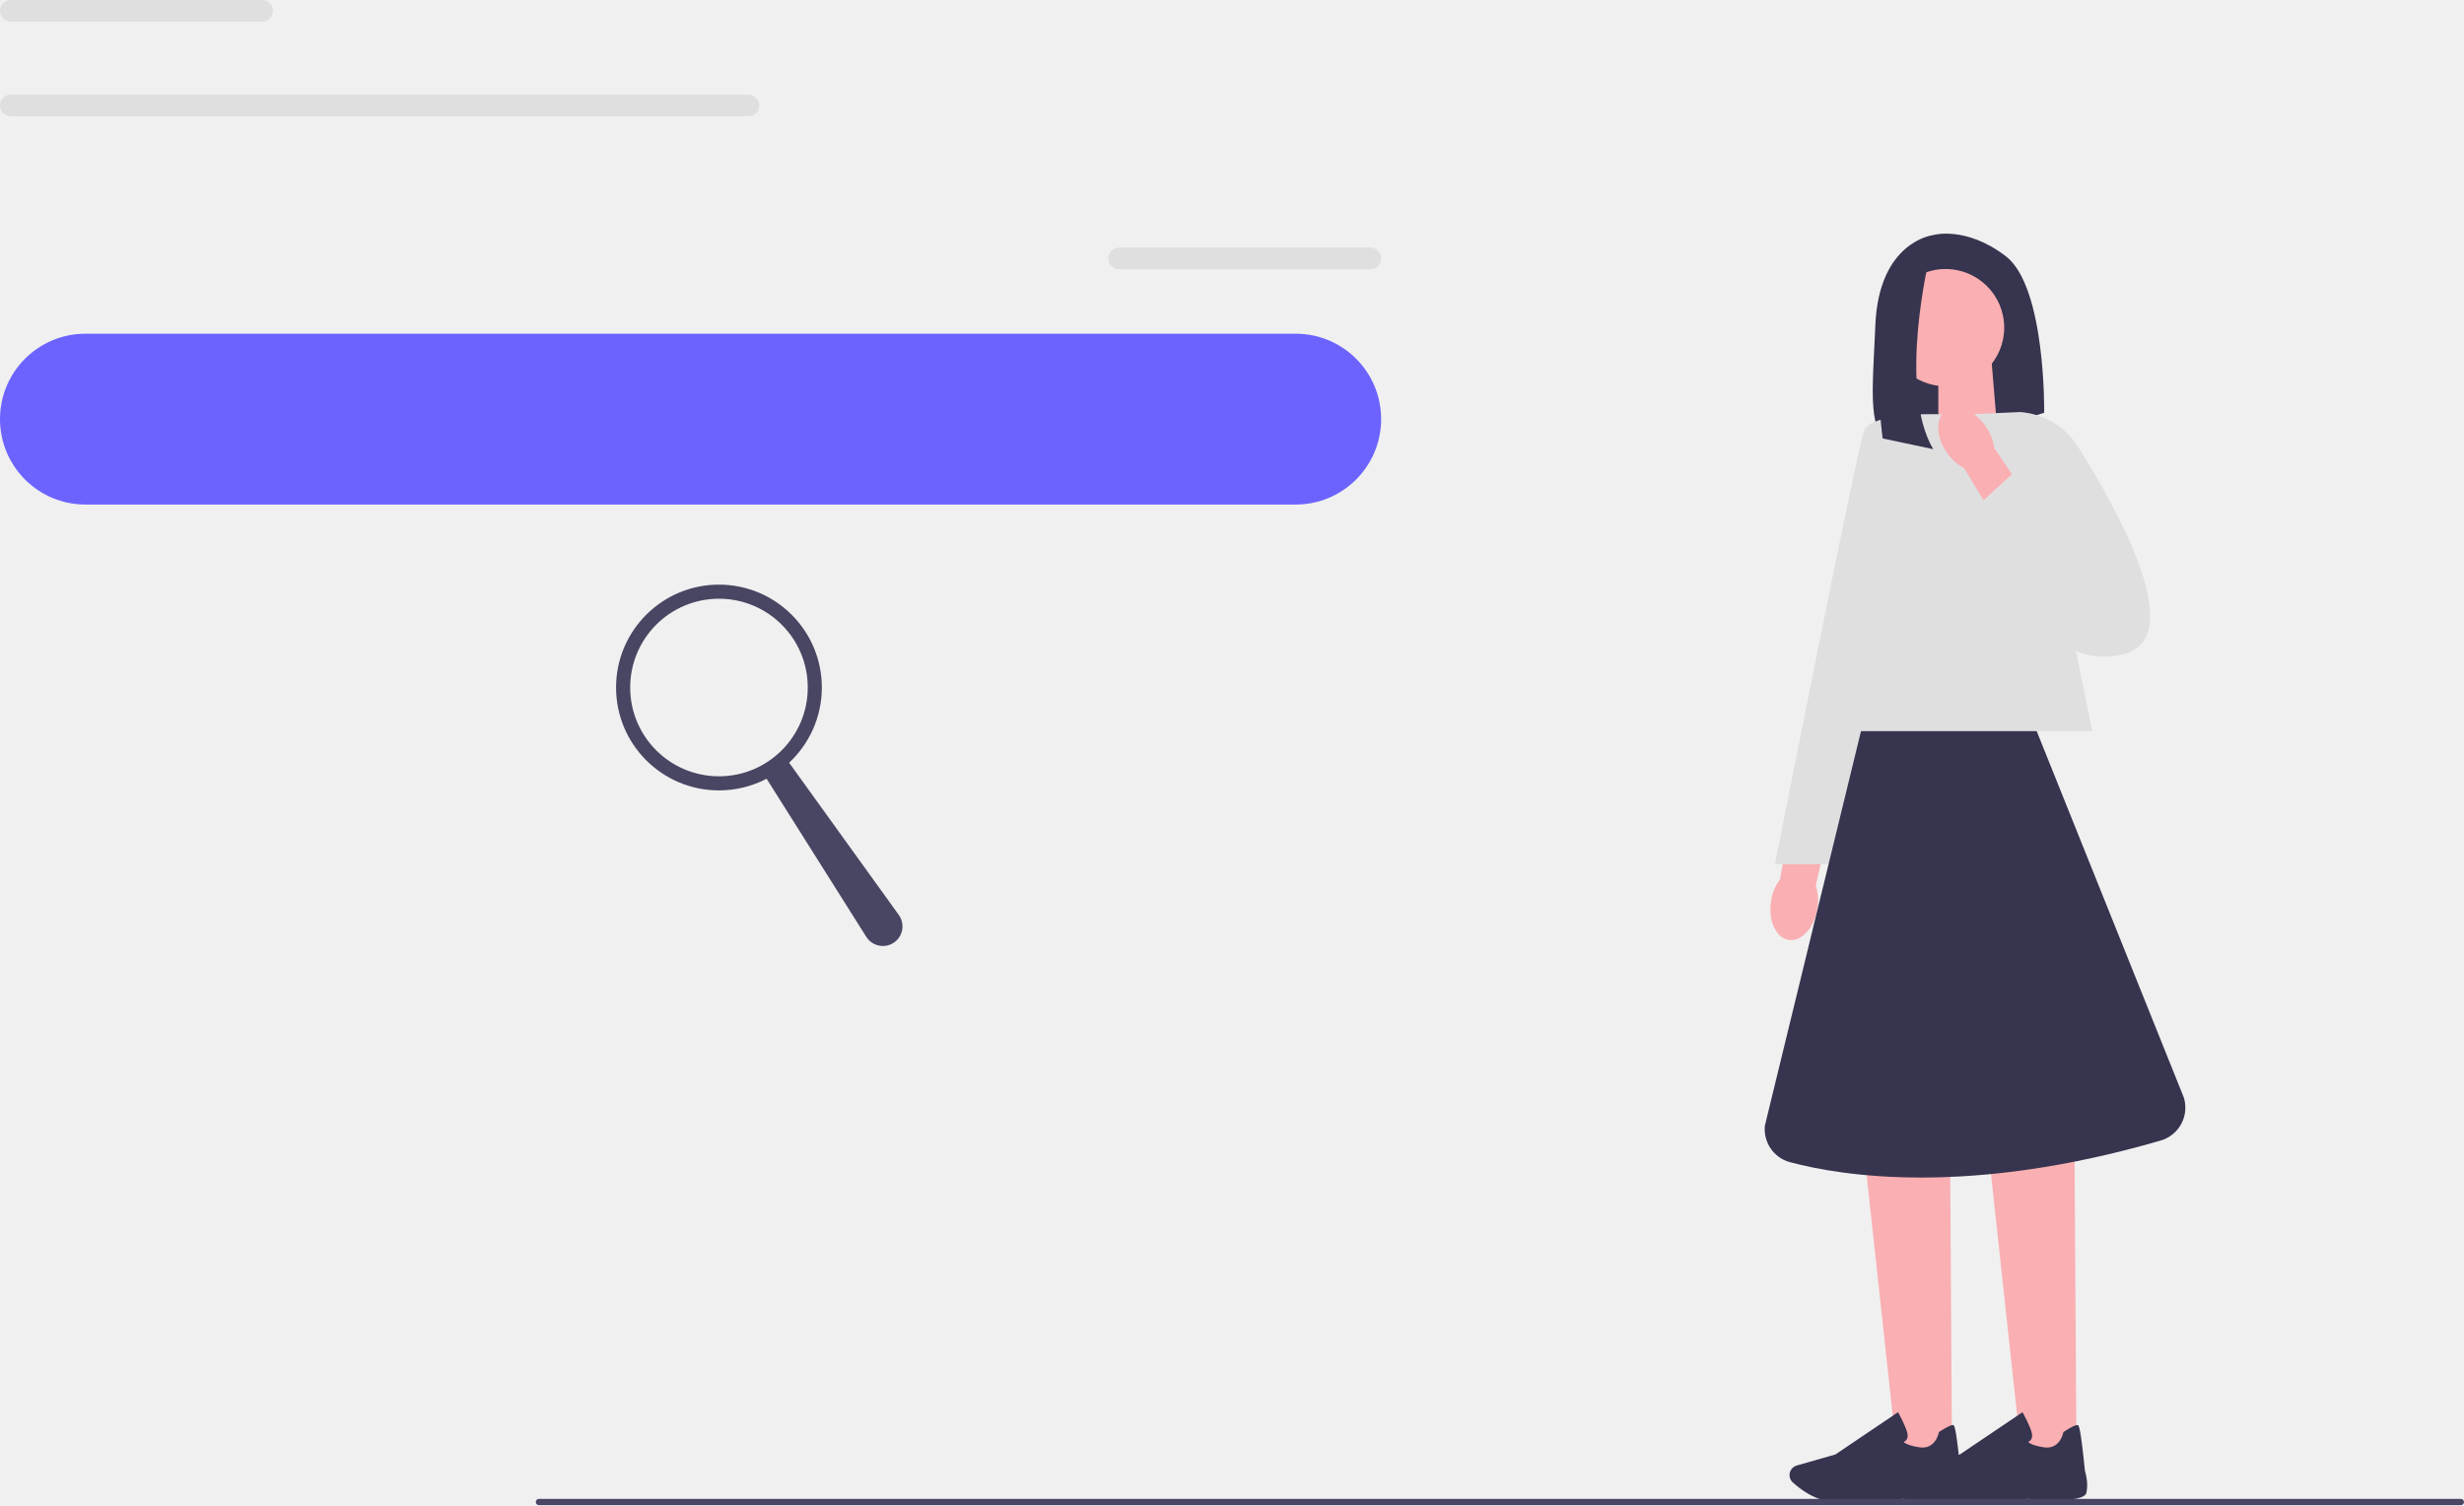
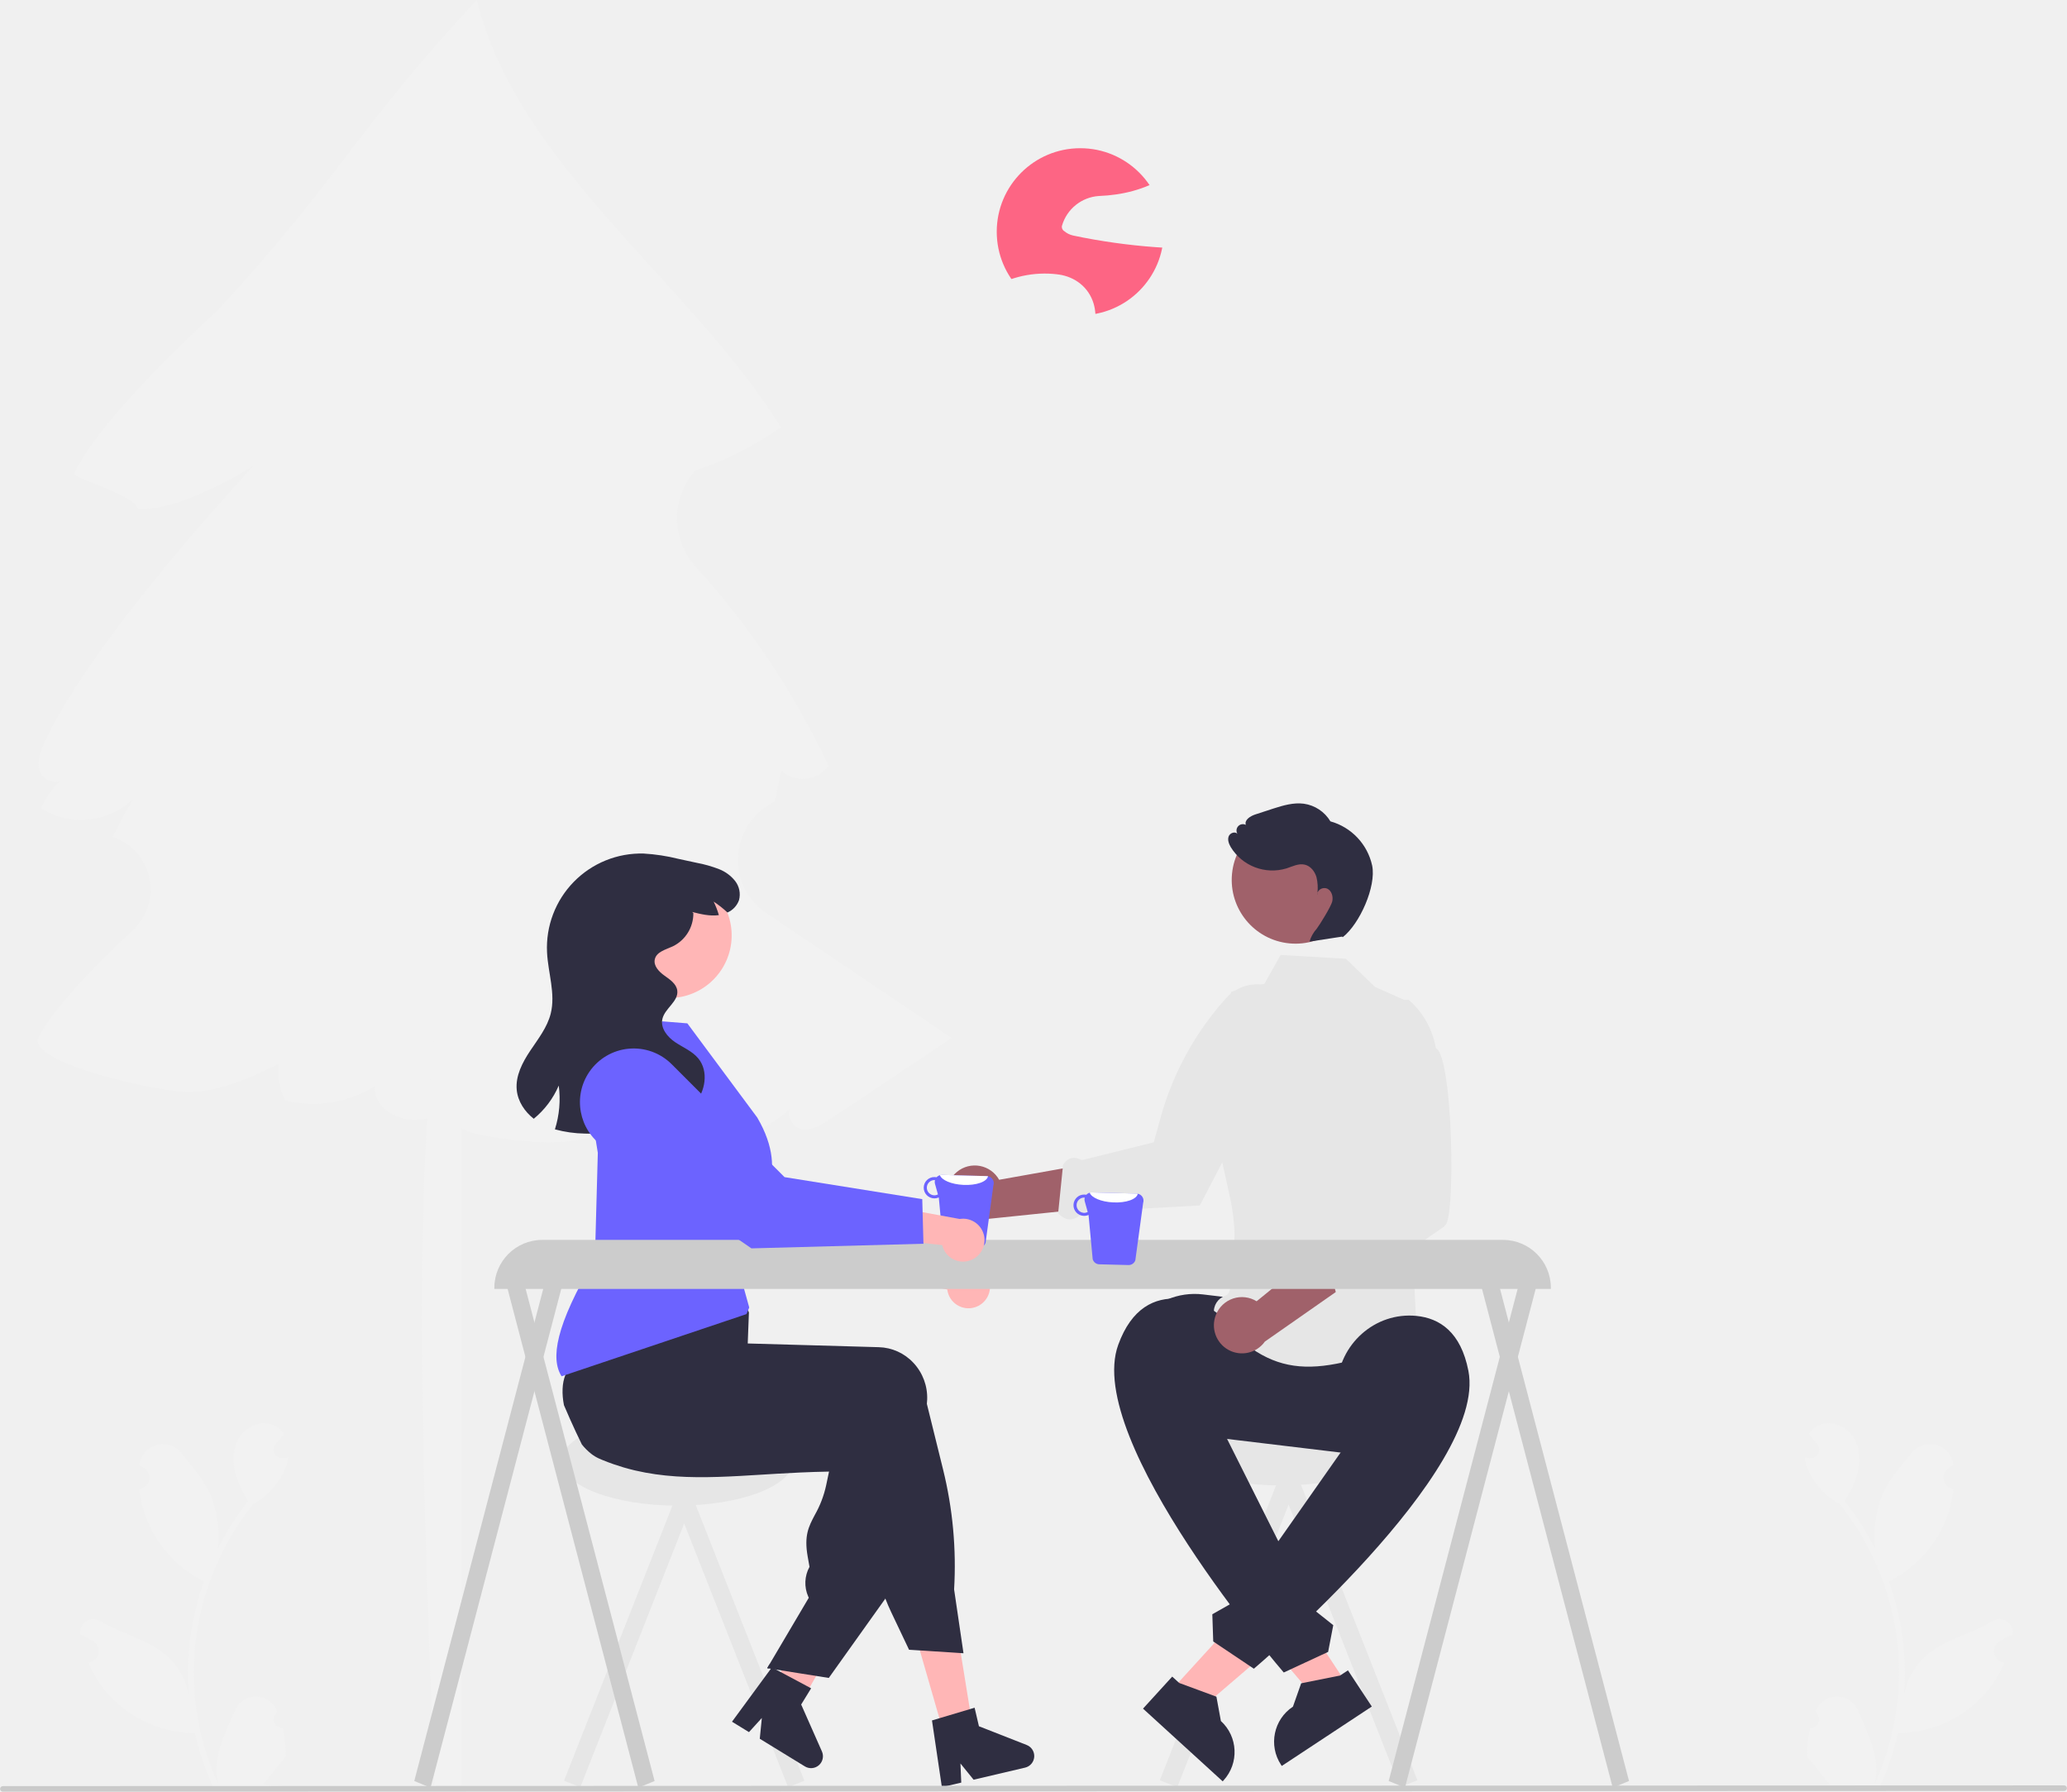
- <svg xmlns="http://www.w3.org/2000/svg" width="934.98" height="571.14" viewBox="0 0 934.98 571.14">
-   <path d="m733.52,89.21s-20.58,2.32-21.91,34.19c-1.11,26.56-3.37,41.36,7.44,46.9,3.86,1.98,8.4,2.15,12.53.8l44.1-14.5s.66-47.8-14.61-59.42-27.55-7.97-27.55-7.97h0Z" fill="#36344e" stroke-width="0" />
-   <polygon points="757.83 162.46 735.51 169.8 735.51 137.67 755.76 137.67 757.83 162.46" fill="#faafb2" stroke-width="0" />
-   <path id="uuid-ea0a1472-32fb-4242-948a-de51795c4bd3-46-44-46" d="m689.6,344.84c-1.21,7.36-6.12,12.64-10.96,11.79-4.85-.85-7.79-7.51-6.58-14.87.44-2.95,1.61-5.74,3.4-8.13l5.53-31.12,15.05,3.15-7.05,30.34c.93,2.87,1.14,5.9.61,8.84h0Z" fill="#faafb2" stroke-width="0" />
-   <polygon points="740.7 551.77 719.8 551.77 707.67 440.07 739.99 440.07 740.7 551.77" fill="#faafb2" stroke-width="0" />
-   <path d="m699.44,569.72c-2.2,0-4.16-.05-5.63-.19-5.55-.51-10.85-4.61-13.51-7-1.19-1.07-1.58-2.79-.96-4.27h0c.45-1.06,1.34-1.85,2.45-2.17l14.67-4.19,23.76-16.03.27.48c.1.18,2.43,4.38,3.21,7.22.3,1.08.22,1.98-.23,2.68-.31.48-.75.76-1.1.92.43.45,1.78,1.36,5.93,2.02,6.07.96,7.33-5.32,7.39-5.58l.04-.21.18-.12c2.88-1.86,4.66-2.7,5.27-2.52.38.11,1.02.31,2.74,17.41.17.54,1.38,4.47.56,8.24-.89,4.1-18.78,2.69-22.36,2.36-.1.01-13.49.96-22.67.96h-.01Z" fill="#36344e" stroke-width="0" />
-   <polygon points="787.93 551.77 767.02 551.77 754.9 440.07 787.21 440.07 787.93 551.77" fill="#faafb2" stroke-width="0" />
-   <path d="m746.67,569.72c-2.2,0-4.16-.05-5.63-.19-5.55-.51-10.85-4.61-13.51-7-1.19-1.07-1.58-2.79-.96-4.27h0c.45-1.06,1.34-1.85,2.45-2.17l14.67-4.19,23.76-16.03.27.48c.1.18,2.43,4.38,3.21,7.22.3,1.08.22,1.98-.23,2.68-.31.48-.75.76-1.1.92.43.45,1.78,1.36,5.93,2.02,6.07.96,7.33-5.32,7.39-5.58l.04-.21.18-.12c2.89-1.86,4.66-2.7,5.27-2.52.38.11,1.02.31,2.74,17.41.17.54,1.38,4.47.56,8.24-.89,4.1-18.78,2.69-22.36,2.36-.1.01-13.49.96-22.67.96h-.01Z" fill="#36344e" stroke-width="0" />
-   <polygon points="793.94 277.42 692.37 277.42 728.88 157.26 769.38 157.26 793.94 277.42" fill="#dfdfe0" stroke-width="0" />
-   <path d="m735.27,157.27s-25.23-.66-27.88,5.98-33.86,164.65-33.86,164.65h20.58l41.16-170.62h0Z" fill="#dfdfe0" stroke-width="0" />
-   <circle cx="738.27" cy="124.32" r="22.24" fill="#faafb2" stroke-width="0" />
-   <path d="m732.19,97.51s-12.24,49.7,1.37,72.93l-19.17-4.07s-7.43-54.39,7.51-64.28c0,0,10.29-4.58,10.29-4.58Z" fill="#36344e" stroke-width="0" />
-   <path d="m772.83,277.42h-66.66l-36.47,149.69c-.67,6.32,3.34,12.22,9.48,13.87,20.01,5.36,68.03,12.95,140.7-8.2,6.99-2.03,10.96-9.41,8.77-16.36l-55.82-139h0Z" fill="#36344e" stroke-width="0" />
-   <path d="m745.88,157.26l20.73-.91c8.98.68,17.1,5.56,21.91,13.17,14.65,23.16,42.06,71.97,17.59,78.66-32.26,8.81-47.89-40.24-47.89-40.24l-12.34-50.68h0Z" fill="#dfdfe0" stroke-width="0" />
-   <path id="uuid-298a271f-a3d1-4ea5-9ac1-ac2853dfa275-47-45-47" d="m738.77,171.8c-4.26-6.12-4.41-13.33-.35-16.1,4.07-2.77,10.82-.04,15.08,6.08,1.74,2.42,2.84,5.24,3.22,8.2l17.71,26.18-12.99,8.23-16.08-26.68c-2.67-1.41-4.93-3.44-6.59-5.91h0Z" fill="#faafb2" stroke-width="0" />
-   <polygon points="749.25 192.97 763.88 179.51 792.81 206.44 765.91 224.83 749.25 192.97" fill="#dfdfe0" stroke-width="0" />
-   <path d="m32.41,126.63h459.26c17.9,0,32.41,14.51,32.41,32.41h0c0,17.9-14.51,32.41-32.41,32.41H32.41c-17.9,0-32.41-14.51-32.41-32.41h0c0-17.9,14.51-32.41,32.41-32.41Z" fill="#6c63ff" stroke-width="0" />
-   <path d="m203.31,569.95c0,.66.53,1.19,1.19,1.19h729.29c.66,0,1.19-.53,1.19-1.19s-.53-1.19-1.19-1.19H204.5c-.66,0-1.19.53-1.19,1.19Z" fill="#484565" stroke-width="0" />
-   <path d="m424.62,93.95h95.35c2.28,0,4.12,1.84,4.12,4.11h0c0,2.27-1.84,4.11-4.12,4.11h-95.35c-2.28,0-4.12-1.84-4.12-4.11h0c0-2.27,1.84-4.11,4.12-4.11Z" fill="#dfdfe0" stroke-width="0" />
-   <path d="m4.12,0h95.35c2.28,0,4.12,1.84,4.12,4.11h0c0,2.27-1.84,4.11-4.12,4.11H4.12C1.84,8.23,0,6.39,0,4.11h0C0,1.84,1.84,0,4.12,0Z" fill="#dfdfe0" stroke-width="0" />
-   <path d="m4.12,35.91h279.87c2.28,0,4.12,1.84,4.12,4.12h0c0,2.27-1.84,4.11-4.12,4.11H4.12c-2.28,0-4.12-1.84-4.12-4.11h0c0-2.27,1.84-4.12,4.12-4.12Z" fill="#dfdfe0" stroke-width="0" />
-   <path d="m233.77,260.88c0,21.56,17.48,39.04,39.04,39.04,6.53,0,12.68-1.6,18.08-4.43l37.83,60c2.32,3.67,7.27,4.59,10.75,1.99h0c3.25-2.43,3.95-7.01,1.58-10.31l-41.61-57.75c7.63-7.13,12.41-17.28,12.41-28.54,0-21.56-17.48-39.04-39.04-39.04s-39.04,17.48-39.04,39.04Zm5.36,0c0-18.6,15.08-33.69,33.69-33.69s33.69,15.08,33.69,33.69c0,18.6-15.08,33.69-33.69,33.69-18.6,0-33.69-15.08-33.69-33.69Z" fill="#484662" stroke-width="0" />
+ <svg xmlns="http://www.w3.org/2000/svg" data-name="Layer 1" width="882.131" height="764.5" viewBox="0 0 882.131 764.5">
+   <path d="M488.538,410.233q.556-.305,1.091-.631,1.37-6.562,2.74-13.124c5.377,5.585,15.949,4.531,20.118-2.006A341.657,341.657,0,0,0,455.791,309.508a30.62,30.62,0,0,1-.44-40.617q.132-.154.262-.31a144.968,144.968,0,0,0,36.605-18.484c-38.629-62.064-112.289-111.37-129.798-182.346-52.673,56.564-58.585,76.486-111.258,133.05,0,0-49.875,45.005-60.64,69.192,2.645,2.778,26.326,9.446,27.236,14.909,18.06,1.448,49.347-18.347,49.347-18.347s-68.29,72.804-89.023,117.648c-1.867,4.038-3.64,8.649-2.076,12.814,1.249,3.325,5.729,5.242,8.614,3.921a36.937,36.937,0,0,0-8.148,11.667c11.79,7.969,29.177,6.218,39.142-3.942q-4.332,8.093-8.664,16.186l.005.013a23.591,23.591,0,0,1,8.746,39.691c-17.921,16.667-34.296,34.186-40.296,45.723-5.645,10.854,52.313,23.937,65.349,23.4,13.036-.537,25.221-6.265,36.995-11.886a27.37,27.37,0,0,0,2.951,15.573,49.802,49.802,0,0,0,38.142-6.166c-.703,14.519,24.322,20.266,30.024,6.895-2.139,7.86,8.262,12.727,16.283,14.151,22.887,4.063,50.505,6.533,65.397-11.314,17.14,17.283,48.551,16.955,65.592-.268-1.677,2.971.89,7.972,4.687,8.76,4.475.928,8.829-1.731,12.628-4.271q25.8-17.249,51.6-34.497L485.861,457.265C468.626,445.647,470.312,420.225,488.538,410.233Z" transform="translate(-158.9343 -67.74987)" fill="#f2f2f2" />
+   <path d="M355.701,831.545H344.515c-5.298-127.177-9.114-248.878,0-322.83l11.186,0Z" transform="translate(-158.9343 -67.74987)" fill="#f2f2f2" />
+   <path d="M931.5,805.06a3.613,3.613,0,0,0,2.619-6.263c-.091-.362-.156-.622-.248-.984q.049-.118.098-.236a9.703,9.703,0,0,1,17.898.067c2.927,7.051,6.654,14.113,7.572,21.568a28.706,28.706,0,0,1-.504,9.872,115.086,115.086,0,0,0,10.469-47.799,111.082,111.082,0,0,0-.689-12.392q-.571-5.06-1.584-10.047a116.419,116.419,0,0,0-23.087-49.342A30.983,30.983,0,0,1,931.16,696.135a23.634,23.634,0,0,1-2.149-6.458c.627.082,1.265.134,1.892.175.195.01.401.021.597.031l.074.003a3.58,3.58,0,0,0,2.94-5.832q-.406-.5-.813-.999c-.411-.514-.833-1.018-1.244-1.532a1.784,1.784,0,0,1-.134-.154c-.473-.586-.946-1.162-1.419-1.748a10.352,10.352,0,0,1,3.394-3.28c4.741-2.777,11.281-.854,14.706,3.435,3.435,4.288,4.083,10.304,2.89,15.662a41.485,41.485,0,0,1-5.738,12.793c.257.329.525.648.782.977A117.172,117.172,0,0,1,959.165,728.58a48.709,48.709,0,0,1,2.908-22.624c2.783-6.715,8.001-12.37,12.595-18.175,5.519-6.973,16.835-3.93,17.807,4.909q.014.128.028.257-1.024.577-2.004,1.226a4.901,4.901,0,0,0,1.976,8.919l.1.015a48.767,48.767,0,0,1-1.285,7.291,50.21,50.21,0,0,1-25,31.468c-.401.206-.792.411-1.193.607a119.598,119.598,0,0,1,6.438,30.296,113.435,113.435,0,0,1-.082,18.315l.031-.216a29.974,29.974,0,0,1,10.232-17.308c7.874-6.469,18.999-8.851,27.494-14.05a5.625,5.625,0,0,1,8.616,5.473q-.017.114-.035.227a32.928,32.928,0,0,0-3.692,1.779q-1.024.578-2.004,1.226a4.901,4.901,0,0,0,1.976,8.919l.1.015c.072.01.134.021.206.031a48.808,48.808,0,0,1-8.978,14.058,50.254,50.254,0,0,1-36.446,15.991h-.01a119.562,119.562,0,0,1-8.032,23.447H932.219c-.103-.319-.195-.648-.288-.967a32.599,32.599,0,0,0,7.939-.473c-2.129-2.612-4.257-5.245-6.386-7.857a1.779,1.779,0,0,1-.134-.154c-1.08-1.337-2.17-2.663-3.25-4l-.001-.002a47.75,47.75,0,0,1,1.399-12.164Z" transform="translate(-158.9343 -67.74987)" fill="#f2f2f2" />
+   <path d="M279.53,805.06a3.613,3.613,0,0,1-2.619-6.263c.091-.362.156-.622.248-.984q-.049-.118-.098-.236a9.703,9.703,0,0,0-17.898.067c-2.927,7.051-6.654,14.113-7.572,21.568a28.706,28.706,0,0,0,.504,9.872,115.086,115.086,0,0,1-10.469-47.799,111.08,111.08,0,0,1,.689-12.392q.571-5.06,1.584-10.047a116.419,116.419,0,0,1,23.087-49.342,30.983,30.983,0,0,0,12.886-13.369,23.634,23.634,0,0,0,2.149-6.458c-.627.082-1.265.134-1.892.175-.195.01-.401.021-.597.031l-.074.003a3.58,3.58,0,0,1-2.94-5.832q.406-.5.813-.999c.411-.514.833-1.018,1.244-1.532a1.784,1.784,0,0,0,.134-.154c.473-.586.946-1.162,1.419-1.748a10.352,10.352,0,0,0-3.394-3.28c-4.741-2.777-11.281-.854-14.706,3.435-3.435,4.288-4.083,10.304-2.89,15.662a41.485,41.485,0,0,0,5.738,12.793c-.257.329-.525.648-.782.977a117.172,117.172,0,0,0-12.23,19.375,48.709,48.709,0,0,0-2.908-22.624c-2.783-6.715-8.001-12.37-12.595-18.175-5.519-6.973-16.835-3.93-17.807,4.909q-.014.128-.028.257,1.024.577,2.004,1.226a4.901,4.901,0,0,1-1.976,8.919l-.1.015a48.767,48.767,0,0,0,1.285,7.291,50.21,50.21,0,0,0,25,31.468c.401.206.792.411,1.193.607a119.598,119.598,0,0,0-6.438,30.296,113.435,113.435,0,0,0,.082,18.315l-.031-.216a29.974,29.974,0,0,0-10.232-17.308c-7.874-6.469-18.999-8.851-27.494-14.05a5.625,5.625,0,0,0-8.616,5.473q.017.114.035.227a32.928,32.928,0,0,1,3.692,1.779q1.024.578,2.004,1.226a4.901,4.901,0,0,1-1.976,8.919l-.1.015c-.072.01-.134.021-.206.031a48.808,48.808,0,0,0,8.978,14.058,50.254,50.254,0,0,0,36.446,15.991h.01a119.562,119.562,0,0,0,8.032,23.447h28.692c.103-.319.195-.648.288-.967a32.599,32.599,0,0,1-7.939-.473c2.129-2.612,4.257-5.245,6.386-7.857a1.781,1.781,0,0,0,.134-.154c1.08-1.337,2.17-2.663,3.25-4l.001-.002a47.75,47.75,0,0,0-1.399-12.164Z" transform="translate(-158.9343 -67.74987)" fill="#f2f2f2" />
+   <rect x="725.782" y="669.141" width="8.006" height="165.464" transform="translate(-383.7896 252.1961) rotate(-21.5097)" fill="#e6e6e6" />
+   <rect x="683.971" y="669.141" width="8.006" height="165.464" transform="translate(893.4199 1635.884) rotate(-158.4903)" fill="#e6e6e6" />
+   <ellipse cx="546.832" cy="613.36" rx="52.931" ry="20.461" fill="#e6e6e6" />
+   <path d="M749.934,689.807,665.247,679.65a30,30,0,1,1,7.145-59.573l84.687,10.157a30,30,0,1,1-7.145,59.573Z" transform="translate(-158.9343 -67.74987)" fill="#2f2e41" />
+   <path d="M733.33,476.831l12.412,12.04,15.867,7.038c-1.386.959-8.691,99.39.721,103.487,8.014,3.488-.154,6.374.123,14.493s1.314,24.82,1.314,24.82c-44.052,16.958-61.151,18.601-86.757-10.496a7.196,7.196,0,0,1,4.865-7.597c5.678-2.192-2.996-16.644,1.632-18.332s.791-21.6.791-21.6l-9.857-44.865-2.413-6.777,12.455-38.204,14.057-3.303,6.934-12.316Z" transform="translate(-158.9343 -67.74987)" fill="#e6e6e6" />
+   <path d="M567.371,567.75a11.926,11.926,0,0,1,17.969,3.397l41.725-7.433-8.712,20.227-38.287,3.957a11.991,11.991,0,0,1-12.695-20.149Z" transform="translate(-158.9343 -67.74987)" fill="#a0616a" />
+   <path d="M610.513,585.457c3.662,3.784,7.26,3.33,10.806-.597l49.652-2.745.153-.289c.175-.331,10.638-20.152,19.92-38.704,1.429-2.857,2.83-5.684,4.162-8.405q.862-1.761,1.681-3.458c3.684-7.629,6.62-14.078,7.767-17.466a35.202,35.202,0,0,0-.058-23.413l-.077-.183-.172-.1a17.864,17.864,0,0,0-22.073,3.461A126.533,126.533,0,0,0,654.297,544.416l-2.979,10.749-30.732,7.612c-3.135-1.691-5.84-1.272-7.967,1.973Z" transform="translate(-158.9343 -67.74987)" fill="#e6e6e6" />
+   <polygon points="499.819 721.289 510.364 730.911 552.496 694.815 536.932 680.614 499.819 721.289" fill="#ffb6b6" />
+   <path d="M659.205,783.141l2.968,2.708,15.888,5.862,1.911,10.379.001.001a17.917,17.917,0,0,1,1.158,25.311l-.392.43L646.736,796.806Z" transform="translate(-158.9343 -67.74987)" fill="#2f2e41" />
+   <path d="M738.639,676.743l-9.102-17.575c.761-17.796,16.196-31.7,33.92-29.926,9.87.988,18.929,6.865,22.147,23.453,8.275,42.655-91.56,127.083-91.56,127.083l-17.339-11.624-.388-11.616,10.165-5.757.375-9.88,9.643-4.144Z" transform="translate(-158.9343 -67.74987)" fill="#2f2e41" />
+   <circle cx="711.809" cy="443.192" r="27.213" transform="translate(43.60274 1041.575) rotate(-84.50888)" fill="#a0616a" />
+   <polygon points="574.785 718.62 562.87 726.482 526.875 684.264 544.461 672.661 574.785 718.62" fill="#ffb6b6" />
+   <path d="M744.38,795.915,705.959,821.265l-.321-.486a17.917,17.917,0,0,1,5.086-24.821l.001-.001,3.505-9.955,16.607-3.315,3.354-2.213Z" transform="translate(-158.9343 -67.74987)" fill="#2f2e41" />
+   <path d="M679.26,675.038,690.527,656.721c2.021-17.697-11.061-33.836-28.844-34.845-9.904-.562-19.768,3.832-25.53,19.717-14.819,40.846,70.646,139.795,70.646,139.795l18.938-8.782L727.929,761.193l-9.144-7.27,1.169-9.818-8.88-5.595Z" transform="translate(-158.9343 -67.74987)" fill="#2f2e41" />
+   <path d="M721.117,449.678q.038-.526.073-1.055A2.049,2.049,0,0,0,721.117,449.678Z" transform="translate(-158.9343 -67.74987)" fill="#2f2e41" />
+   <path d="M744.531,437.081a25.151,25.151,0,0,0-17.817-18.865,15.767,15.767,0,0,0-11.339-7.528c-4.38-.583-8.77.716-12.981,2.054q-3.903,1.241-7.785,2.544c-2.107.707-4.697,2.323-3.998,4.433a2.72,2.72,0,0,0-3.547,3.882c-.977-1.26-3.237-.452-3.78,1.047-.544,1.499.097,3.16.891,4.543a20.799,20.799,0,0,0,23.746,9.11c2.578-.844,5.212-2.229,7.853-1.61,2.493.584,4.287,2.895,4.997,5.355a19.175,19.175,0,0,1,.419,6.576,3.212,3.212,0,0,1,4.212-1.684c1.883.939,2.559,3.414,2.092,5.466-.466,2.052-5.361,10.006-6.654,11.666a13.946,13.946,0,0,0-3.048,5.461q6.96-1.07,13.921-2.141l.252.253C739.159,462.053,746.352,446.009,744.531,437.081Z" transform="translate(-158.9343 -67.74987)" fill="#2f2e41" />
+   <path d="M677.86,628.742a11.926,11.926,0,0,1,17.359-5.752l32.873-26.751,2.201,21.914L698.739,640.197a11.991,11.991,0,0,1-20.879-11.455Z" transform="translate(-158.9343 -67.74987)" fill="#a0616a" />
+   <path d="M729.871,622.217c3.961,1.417,7.024.364,8.275-5.67l37.265-25.531-.007-.327c4.861-.377,3.749-72.24-3.706-75.755A35.202,35.202,0,0,0,760.283,494.491l-.156-.122-.199-.004a17.864,17.864,0,0,0-17.618,13.74,126.533,126.533,0,0,0,.225,58.044l2.613,10.844-16.268,13.77c-4.495-1.177-6.489.632-6.16,5.214Z" transform="translate(-158.9343 -67.74987)" fill="#e6e6e6" />
+   <rect x="466.698" y="679.93" width="7.47" height="154.387" transform="translate(-403.7774 157.468) rotate(-21.5097)" fill="#e6e6e6" />
+   <rect x="427.686" y="679.93" width="7.47" height="154.387" transform="translate(396.2553 1551.953) rotate(-158.4903)" fill="#e6e6e6" />
+   <ellipse cx="289.087" cy="623.348" rx="49.387" ry="19.091" fill="#e6e6e6" />
+   <path d="M418.056,471.091a26.741,26.741,0,0,0,30.614,22.186q1.19-.19,2.346-.486a26.729,26.729,0,0,0,19.839-30.12,26.462,26.462,0,0,0-1.739-6.108,26.732,26.732,0,0,0-51.06,14.527Z" transform="translate(-158.9343 -67.74987)" fill="#ffb6b6" />
+   <polygon points="403.257 741.338 415.264 737.768 407.322 688.687 389.601 693.957 403.257 741.338" fill="#ffb6b6" />
+   <path d="M488.557,789.715c.731.637,1.464,1.265,2.204,1.895,1.473,1.259,2.965,2.503,4.46,3.732.751.615,1.511,1.231,2.264,1.838l-.004.024.048.016.015.011,1.213.512,2.57-4.501,1.186-2.073,1.675-2.937,3.069-5.371,16.161-28.282-17.024-7.176L505.3,750.012l-.008-.001-.541,1.292-10.166,24.123-2.075,4.932-.066.149-1.248,2.945-1.077,2.552-1.2,2.852Z" transform="translate(-158.9343 -67.74987)" fill="#ffb6b6" />
+   <path d="M399.608,667.316c.837,1.982,1.701,3.959,2.575,5.921q2.435,5.478,5.066,10.837c-.001.008.007.01.014.019a23.435,23.435,0,0,0,3.843,3.861c.058.06.126.104.185.155a16.218,16.218,0,0,0,3.424,2.047c.441.187.89.376,1.331.564,1.594.656,3.18,1.252,4.765,1.805q4.231,1.464,8.448,2.481c.226.061.453.114.68.166,11.595,2.719,23.235,3.142,35.515,2.759,6.063-.183,12.284-.567,18.726-.967,2.106-.137,4.219-.265,6.356-.388.161-.008.331-.023.501-.03,3.054-.18,6.156-.344,9.33-.489,3.996-.182,8.11-.321,12.374-.393l-1.221,5.799a44.543,44.543,0,0,1-4.853,12.703c-2.591,4.901-4.643,8.778-3.035,17.781l.772,4.358a14.287,14.287,0,0,0-.527,12.716l.218.48-16.662,28.211-1.08,1.829,6.091.965,7.492,1.195,12.699,2.011,24.145-33.859,1.155-1.615.014-.09,9.295-70.944c.074-.627.125-1.266.142-1.902a21.746,21.746,0,0,0-5.883-15.756,20.942,20.942,0,0,0-14.737-6.654l-6.4-.182-13.076-.373-9.212-.257-.184-.004-27.165-.773-.677-8.091-.332-.187-10.556-5.882-36.511-20.347-.093-.048-2.402-1.338-.381.444c-.114.133-.227.267-.332.401a76.927,76.927,0,0,0-8.376,13.246,225.948,225.948,0,0,0-10.327,23.551q-.196.524-.353.953l-.039.086c-.047.135-.077.223-.089.246C398.777,657.915,398.681,662.555,399.608,667.316Z" transform="translate(-158.9343 -67.74987)" fill="#2f2e41" />
+   <path d="M402.095,641.022c.206-.505.446-1.013.692-1.504a113.561,113.561,0,0,1,6.362-10.775c2.61-3.957,5.653-8.156,9.199-12.661q2.573-3.273,5.495-6.786,1.464-1.76,3.029-3.579a2.114,2.114,0,0,1,.135-.163l.3-.356,37.538,11.206,10.982,4.14,2.723,7.283-.074,1.795c.008.001.008.001-.001.008l-.187,4.895-.001.008-.243,6.466.067.002,21.627.61,22.288.631,11.972.342a20.929,20.929,0,0,1,14.737,6.654,21.757,21.757,0,0,1,5.883,15.756c-.017.586-.061,1.184-.129,1.77l6.914,27.979a171.317,171.317,0,0,1,4.714,51.203l4.006,27.233-1.173-.076-17.453-1.126-4.609-.293-7.689-16.185c-.876-1.845-1.687-3.73-2.417-5.644a78.915,78.915,0,0,1-3.011-9.587l-13.48-54.911q-2.577.033-5.098.033-11.667.043-22.317-.45c-23.086-1.06-42.76-3.974-59.906-8.892q-7.224-2.064-13.866-4.617-2.437-.928-4.796-1.928c-.371-.151-.734-.301-1.095-.459a21.182,21.182,0,0,1-12.468-15.992A21.613,21.613,0,0,1,402.095,641.022Z" transform="translate(-158.9343 -67.74987)" fill="#2f2e41" />
+   <path d="M559.833,800.905l12.993-3.875,2.038-.61,1.849,7.907,20.382,7.993a5.073,5.073,0,0,1-.69,9.664l-21.968,5.151-5.617-6.932.354,8.166-8.274,1.942-4.224-28.461Z" transform="translate(-158.9343 -67.74987)" fill="#2f2e41" />
+   <polygon points="328.497 709.961 327.417 711.79 328.188 711.912 328.497 709.961" fill="#2f2e41" />
+   <path d="M491.262,780.745l11.959,6.388,1.877,1-4.25,6.919,8.859,20.021a5.073,5.073,0,0,1-7.291,6.382L483.182,809.659l.886-8.878-5.494,6.051-7.246-4.442,17.024-23.195Z" transform="translate(-158.9343 -67.74987)" fill="#2f2e41" />
+   <path d="M574.906,625.587a9.099,9.099,0,0,1-11.697-7.606l-31.601-6.848,12.011-11.75,28.168,8.304a9.148,9.148,0,0,1,3.119,17.899Z" transform="translate(-158.9343 -67.74987)" fill="#ffb6b6" />
+   <path d="M482.094,610.824l-58.333-49.849a22.965,22.965,0,0,1-2.537-32.343h0a22.941,22.941,0,0,1,35.277.478l42.838,52.97,57.458,15.513-1.49,18.979Z" transform="translate(-158.9343 -67.74987)" fill="#6c63ff" />
+   <path d="M414.064,559.647l-1.236,45.244c-17.002,28.724-18.936,42.673-14.23,50.109L477.509,628.463l1.178-2.813-5.349-19.216,6.619-20.859c1.165-2.179,16.987-15.57,2.156-40.97l-29.838-40.196-10.788-.868c-3.941,10.116-9.952,15.136-17.053,17.468C408.375,535.728,410.734,538.123,414.064,559.647Z" transform="translate(-158.9343 -67.74987)" fill="#6c63ff" />
+   <path d="M474.326,451.814a9.063,9.063,0,0,1-4.939,5.296,42.44,42.44,0,0,0-5.893-4.648,35.186,35.186,0,0,1,2.233,5.76c-.041.008-.075.008-.116.017-3.785.506-7.587-.432-11.289-1.361l.515.473a15.595,15.595,0,0,1-8.848,14.227c-2.963,1.361-6.873,2.308-7.603,5.478-.647,2.806,1.785,5.321,4.125,6.989s5.08,3.494,5.462,6.35c.614,4.648-5.345,7.595-6.358,12.168-.88,3.918,2.15,7.653,5.478,9.894s7.246,3.785,9.819,6.873c4.557,5.47,3.088,14.194-1.61,19.547a19.131,19.131,0,0,1-1.627,1.652,41.373,41.373,0,0,0-4.208-4.565,42.439,42.439,0,0,0-5.893-4.648,35.186,35.186,0,0,1,2.233,5.76,37.213,37.213,0,0,1,1.419,7.802,51.552,51.552,0,0,1-10.583,3.677,102.988,102.988,0,0,1-28.105,2.889,51.761,51.761,0,0,1-12.783-1.809,43.111,43.111,0,0,0,1.635-18.676,37.267,37.267,0,0,1-10.666,14.16c-3.893-3.063-6.781-7.404-7.263-12.293-.589-6.01,2.432-11.753,5.785-16.775,3.362-5.022,7.23-9.919,8.707-15.771,2.158-8.533-1.137-17.406-1.56-26.196a40.2,40.2,0,0,1,41.236-42.133,80.47,80.47,0,0,1,14.783,2.258c2.631.564,5.254,1.137,7.885,1.702a53.142,53.142,0,0,1,9.529,2.706,16.324,16.324,0,0,1,6.848,5.055A9.371,9.371,0,0,1,474.326,451.814Z" transform="translate(-158.9343 -67.74987)" fill="#2f2e41" />
+   <path d="M820.794,617.724H369.913v-.5a20.444,20.444,0,0,1,20.421-20.421H800.373a20.444,20.444,0,0,1,20.421,20.421Z" transform="translate(-158.9343 -67.74987)" fill="#ccc" />
+   <polygon points="695.214 759.945 688.264 762.795 631.656 546.824 638.607 543.973 695.214 759.945" fill="#ccc" />
+   <polygon points="592.645 759.945 599.595 762.795 656.202 546.824 649.252 543.973 592.645 759.945" fill="#ccc" />
+   <polygon points="279.364 759.945 272.414 762.795 215.807 546.824 222.757 543.973 279.364 759.945" fill="#ccc" />
+   <polygon points="176.795 759.945 183.745 762.795 240.352 546.824 233.402 543.973 176.795 759.945" fill="#ccc" />
+   <path d="M646.795,580.999a2.997,2.997,0,0,0-2.295-3.892,2.756,2.756,0,0,0-.473-.059l-19.189-.496a3.083,3.083,0,0,0-2.295.99,3.854,3.854,0,0,0-.818-.085,4.549,4.549,0,1,0-.228,9.096,4.612,4.612,0,0,0,1.996-.41L625.258,605.021a2.98,2.98,0,0,0,2.816,2.193l12.475.321a3.021,3.021,0,0,0,2.912-2.039Zm-25.259,4.253a3.254,3.254,0,0,1,.152-6.506c.061 0.0.115.029.176.029a3.064,3.064,0,0,0,.01,1.589l1.256,4.498A3.063,3.063,0,0,1,621.537,585.252Z" transform="translate(-158.9343 -67.74987)" fill="#6c63ff" />
+   <path d="M644.501,577.107c-.409,2.338-5.005,3.981-10.532,3.695-5.082-.234-9.238-2.019-9.999-4.134a2.838,2.838,0,0,1,.869-.116l19.189.496A2.756,2.756,0,0,1,644.501,577.107Z" transform="translate(-158.9343 -67.74987)" fill="#fff" />
+   <path d="M582.882,573.528a2.997,2.997,0,0,0-2.295-3.892,2.756,2.756,0,0,0-.473-.059l-19.189-.496a3.083,3.083,0,0,0-2.295.99,3.854,3.854,0,0,0-.818-.085,4.549,4.549,0,0,0-.228,9.096,4.612,4.612,0,0,0,1.996-.41l1.765,18.877a2.98,2.98,0,0,0,2.816,2.193l12.475.321a3.021,3.021,0,0,0,2.912-2.039Zm-25.259,4.253a3.254,3.254,0,0,1,.152-6.506c.061 0.0.115.029.176.029a3.064,3.064,0,0,0,.01,1.589l1.256,4.498A3.063,3.063,0,0,1,557.624,577.782Z" transform="translate(-158.9343 -67.74987)" fill="#6c63ff" />
+   <path d="M580.588,569.637c-.409,2.338-5.005,3.981-10.532,3.695-5.082-.234-9.238-2.019-9.999-4.134a2.837,2.837,0,0,1,.869-.116l19.189.496A2.756,2.756,0,0,1,580.588,569.637Z" transform="translate(-158.9343 -67.74987)" fill="#fff" />
+   <path d="M573.474,605.351a9.099,9.099,0,0,1-12.431-6.335l-32.146-3.491,10.711-12.947,28.884,5.3a9.148,9.148,0,0,1,4.982,17.473Z" transform="translate(-158.9343 -67.74987)" fill="#ffb6b6" />
+   <path d="M479.625,600.418,416.38,556.97a22.965,22.965,0,0,1-5.919-31.898h0a22.941,22.941,0,0,1,35.132-3.229L493.756,570.021l58.77,9.392.512,19.031Z" transform="translate(-158.9343 -67.74987)" fill="#6c63ff" />
+   <path d="M1039.875,831.943l-879.75.307a1.191,1.191,0,0,1,0-2.381l879.75-.307a1.191,1.191,0,0,1,0,2.381Z" transform="translate(-158.9343 -67.74987)" fill="#cacaca" />
+   <circle cx="461.019" cy="98.88" r="35.64" fill="#fd6584" />
+   <path d="M699.724,149.756c-2.061-6.905-7.885-11.412-14.922-12.401-.077-.011-.151.004-.228-.001a2.223,2.223,0,0,0-.304-.07A44.461,44.461,0,0,0,655.654,143.512c-8.25,5.15-17.861,7.479-27.578,7.858q-.086.003-.172.008a17.61,17.61,0,0,0-15.751,12.696,2.066,2.066,0,0,0,.92,2.261,9.031,9.031,0,0,0,3.724,1.89q4.44.941,8.911,1.723,8.725,1.527,17.542,2.469a260.846,260.846,0,0,0,35.93,1.358c3.995-.124,7.847-.257,11.507-2.02a17.121,17.121,0,0,0,6.601-5.76A19.423,19.423,0,0,0,699.724,149.756Z" transform="translate(-158.9343 -67.74987)" fill="#f0f0f0" />
+   <path d="M835.742,279.994a17.121,17.121,0,0,0,6.601,5.76c3.66,1.763,7.512,1.896,11.507,2.02a260.846,260.846,0,0,0,35.93-1.358q8.807-.945,17.542-2.469,4.47-.782,8.911-1.723a9.031,9.031,0,0,0,3.724-1.89,2.066,2.066,0,0,0,.92-2.261,17.61,17.61,0,0,0-15.751-12.696q-.086-.004-.172-.008c-9.718-.378-19.329-2.708-27.578-7.858a44.461,44.461,0,0,0-28.616-6.229,2.223,2.223,0,0,0-.304.07c-.077.005-.151-.009-.228.001-7.037.989-12.861,5.497-14.922,12.401A19.423,19.423,0,0,0,835.742,279.994Z" transform="translate(-158.9343 -67.74987)" fill="#f0f0f0" />
+   <path d="M625.649,197.276c-2.062-6.905-7.885-11.412-14.922-12.401-.078-.011-.151.004-.228-.001a2.22,2.22,0,0,0-.304-.07,44.461,44.461,0,0,0-28.616,6.229c-8.249,5.15-17.86,7.48-27.577,7.858q-.086.003-.173.008a17.61,17.61,0,0,0-15.751,12.696,2.066,2.066,0,0,0,.92,2.261,9.031,9.031,0,0,0,3.723,1.89q4.44.94,8.911,1.723,8.725,1.527,17.542,2.469a260.857,260.857,0,0,0,35.93,1.358c3.994-.124,7.847-.257,11.507-2.02a17.123,17.123,0,0,0,6.601-5.76A19.424,19.424,0,0,0,625.649,197.276Z" transform="translate(-158.9343 -67.74987)" fill="#f0f0f0" />
</svg>
